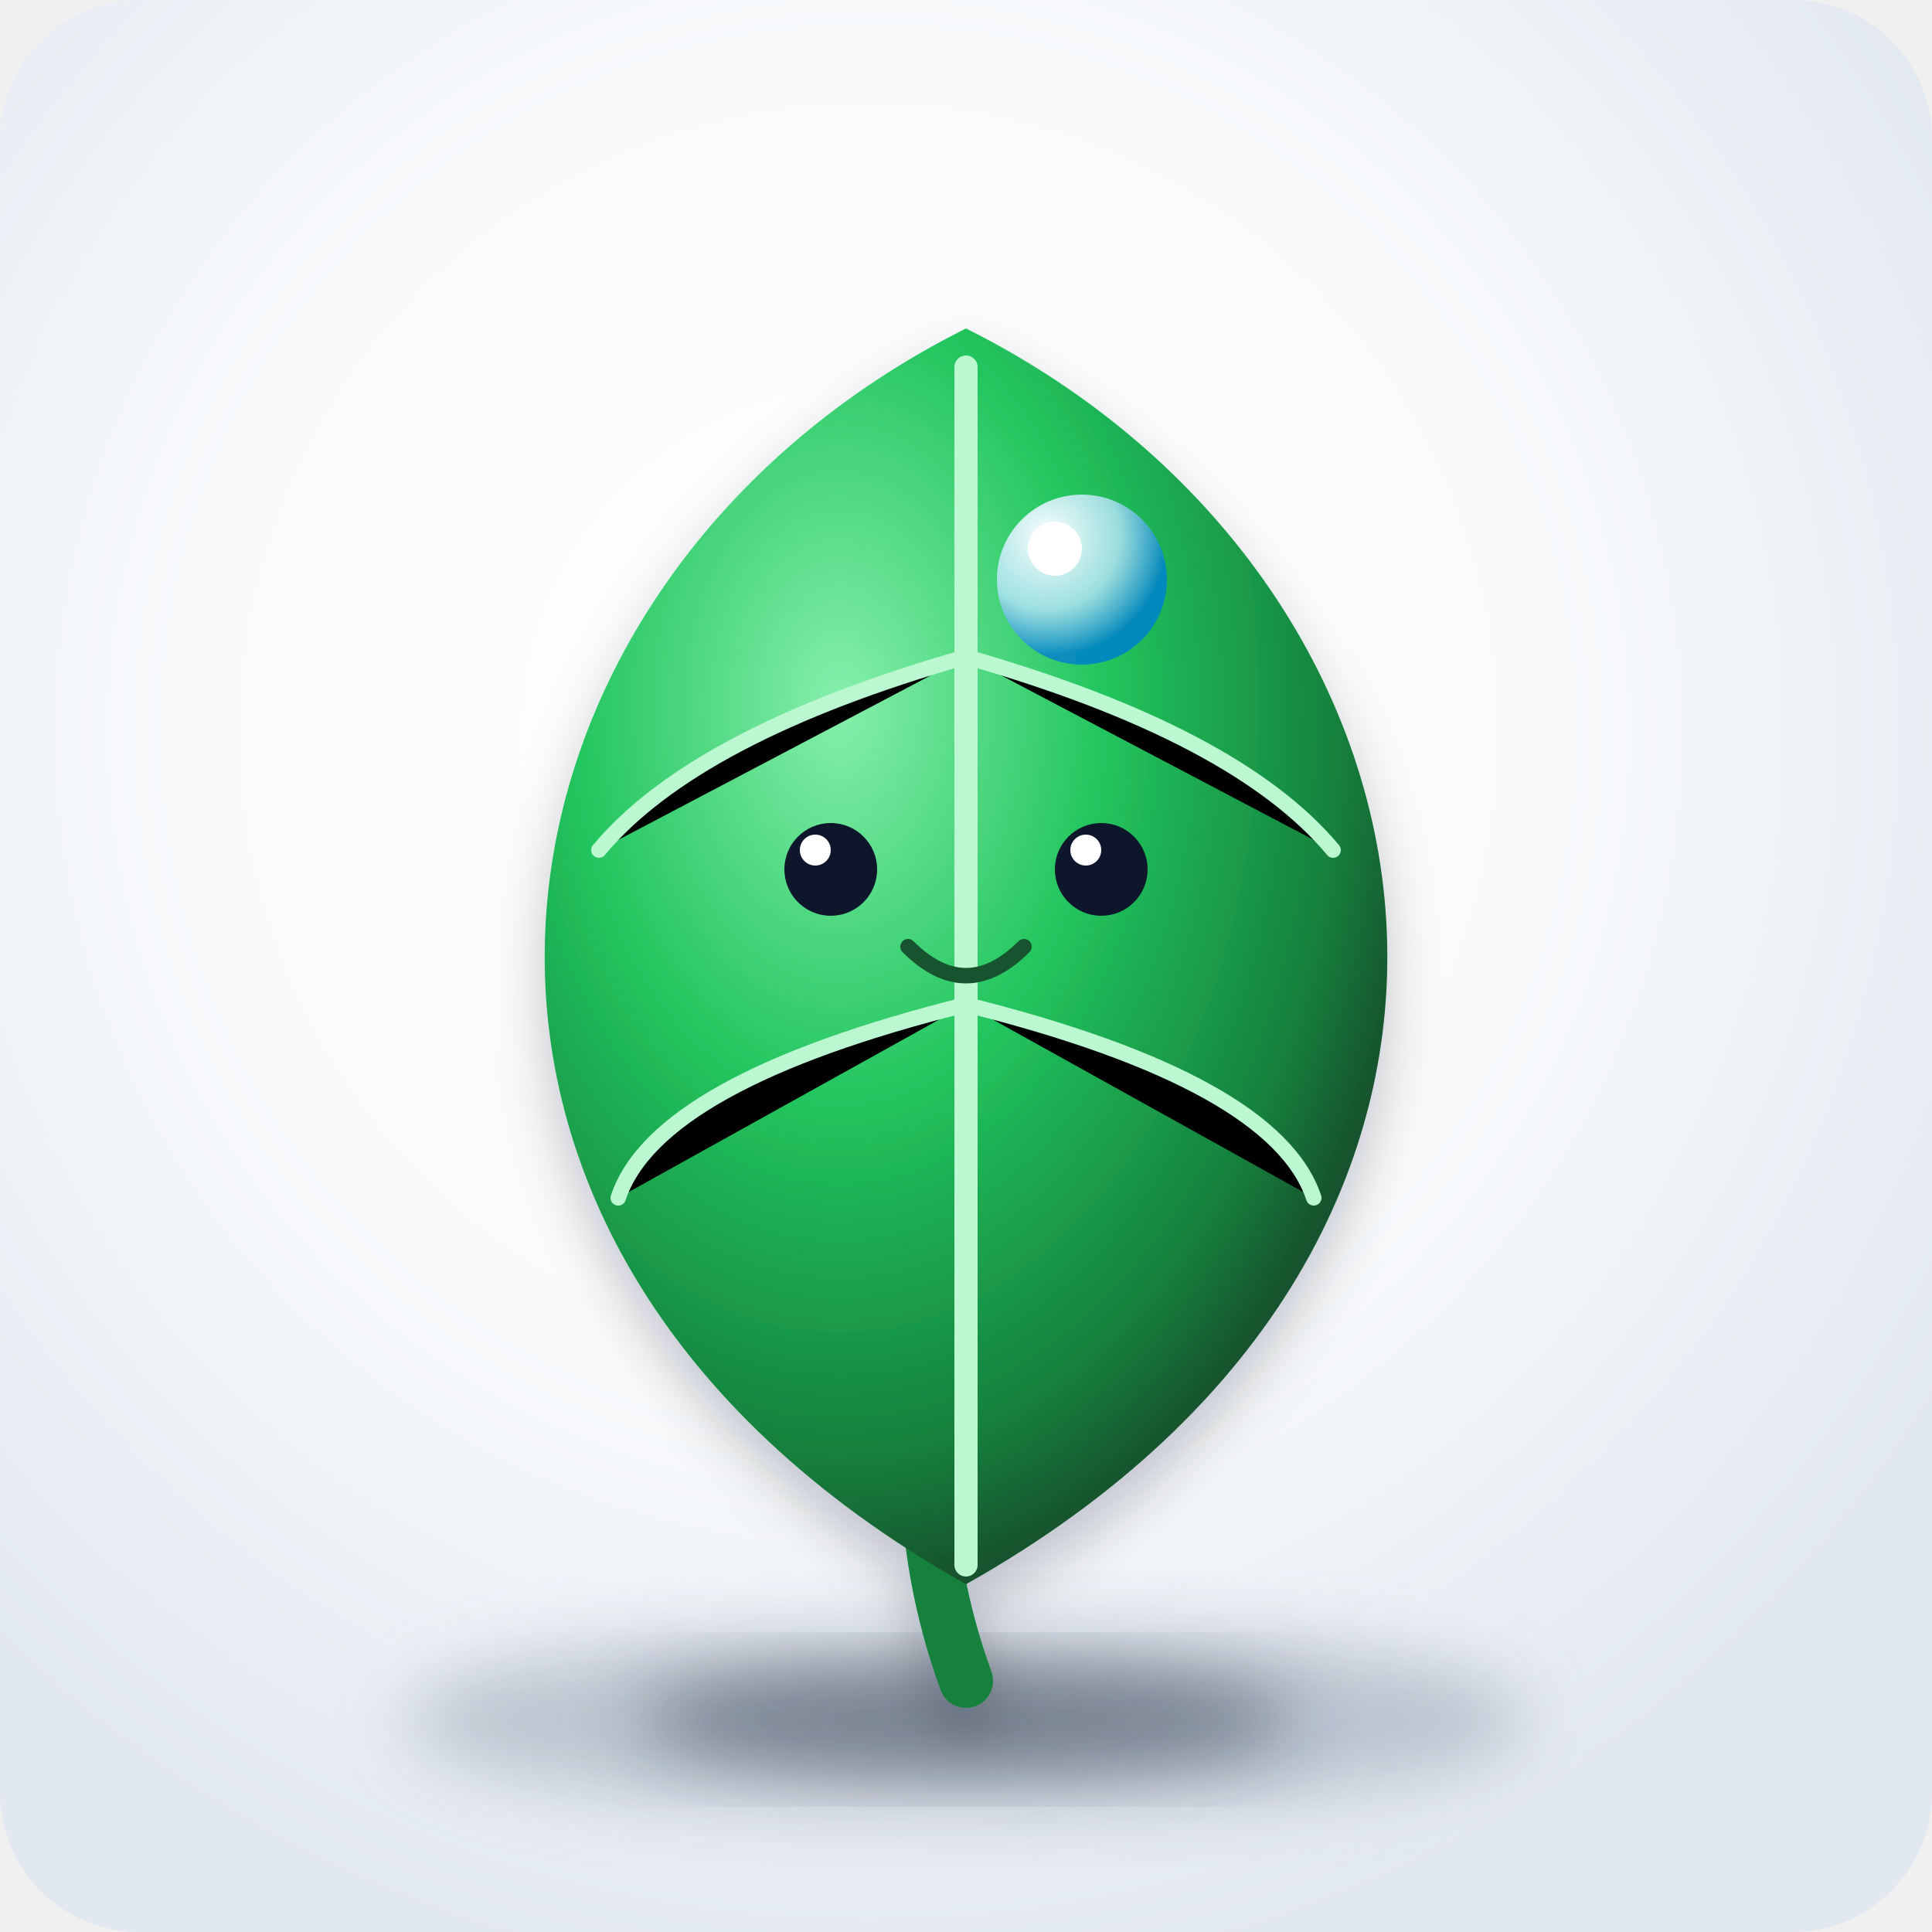
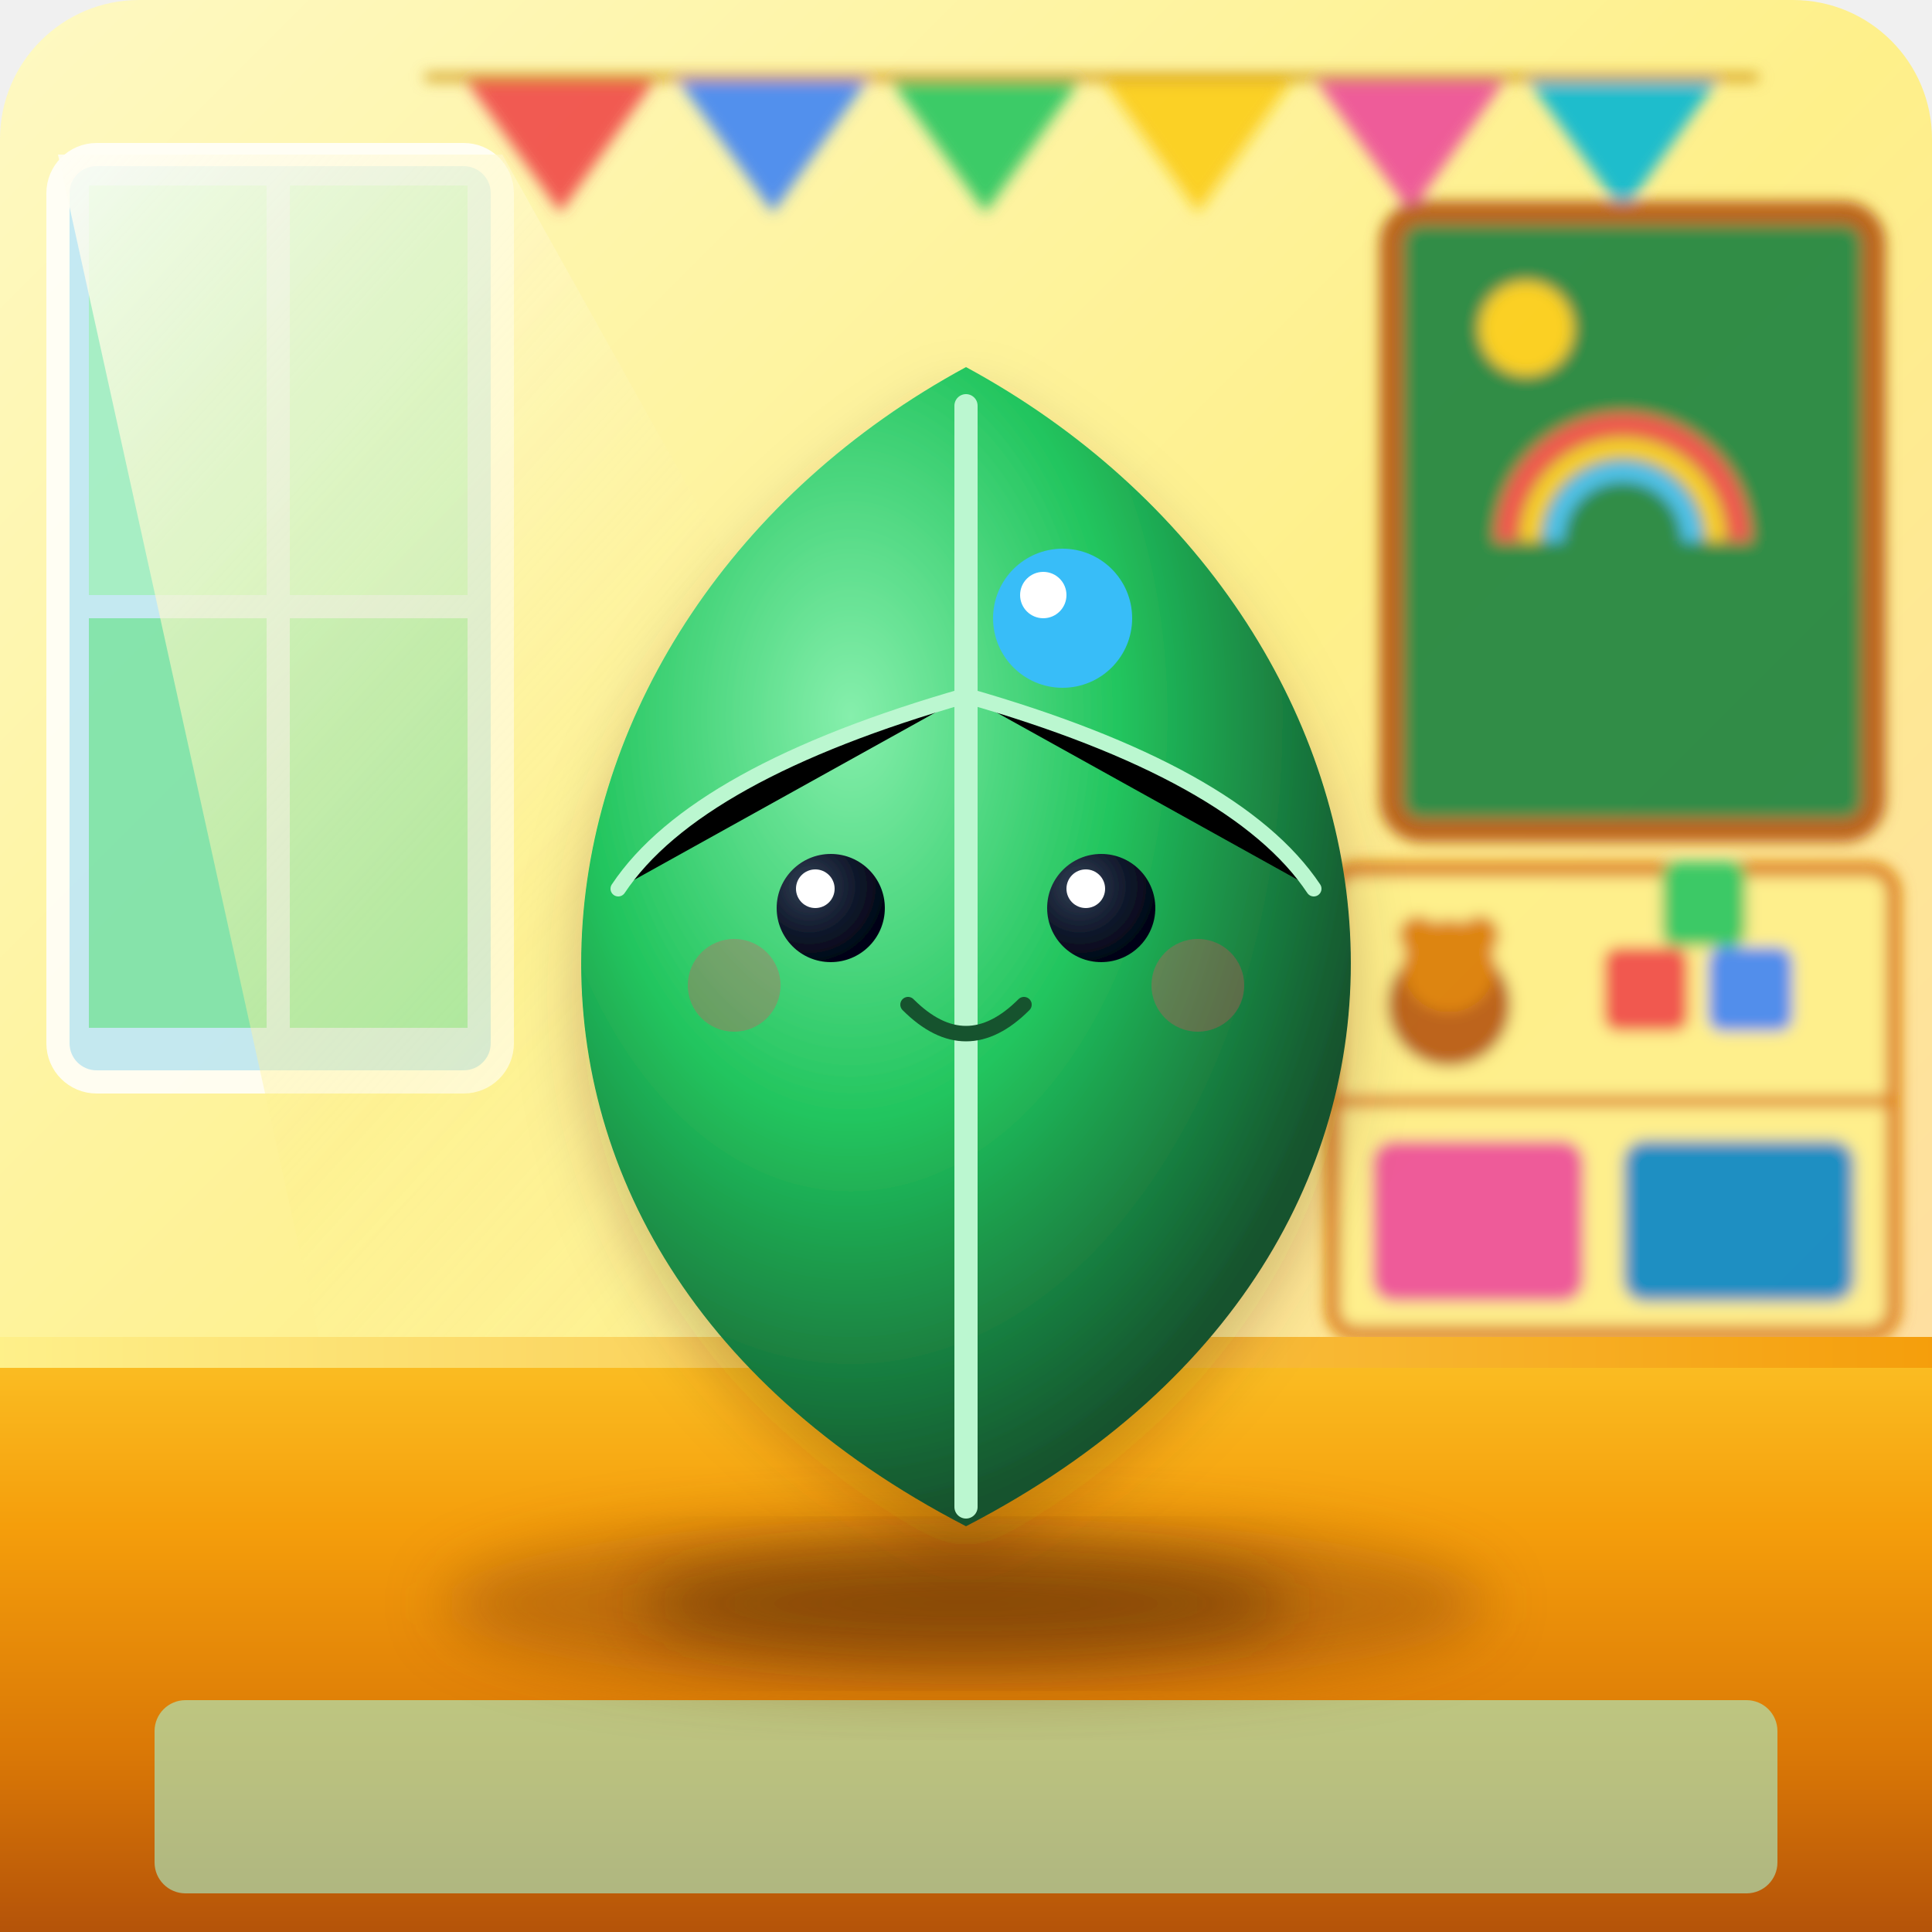
<svg xmlns="http://www.w3.org/2000/svg" viewBox="0 0 500 500" width="100%" height="100%">
  <defs>
-     <radialGradient id="bgGlow" cx="45%" cy="38%" r="65%">
-       <stop offset="0%" stop-color="#ffffff" />
-       <stop offset="55%" stop-color="#f8fafc" />
-       <stop offset="100%" stop-color="#e2e8f0" />
+     <linearGradient id="roomWall" x1="0%" y1="0%" x2="100%" y2="100%">
+       <stop offset="0%" stop-color="#fef9c3" />
+       <stop offset="50%" stop-color="#fef08a" />
+       <stop offset="100%" stop-color="#fed7aa" />
+     </linearGradient>
+     <linearGradient id="sunBeam" x1="0%" y1="0%" x2="100%" y2="100%">
+       <stop offset="0%" stop-color="#ffffff" stop-opacity="0.85" />
+       <stop offset="50%" stop-color="#fef08a" stop-opacity="0.35" />
+       <stop offset="100%" stop-color="#ffffff" stop-opacity="0" />
+     </linearGradient>
+     <linearGradient id="oakTable" x1="0%" y1="0%" x2="0%" y2="100%">
+       <stop offset="0%" stop-color="#fbbf24" />
+       <stop offset="30%" stop-color="#f59e0b" />
+       <stop offset="70%" stop-color="#d97706" />
+       <stop offset="100%" stop-color="#b45309" />
+     </linearGradient>
+     <linearGradient id="tableBevel" x1="0%" y1="0%" x2="100%" y2="0%">
+       <stop offset="0%" stop-color="#fef08a" />
+       <stop offset="100%" stop-color="#f59e0b" />
+     </linearGradient>
+     <filter id="bgBlur" x="-10%" y="-10%" width="120%" height="120%">
+       <feGaussianBlur stdDeviation="1.8" />
+     </filter>
+     <filter id="tableShadow" x="-30%" y="-30%" width="160%" height="160%">
+       <feGaussianBlur stdDeviation="8" />
+     </filter>
+     <filter id="charDepth" x="-20%" y="-20%" width="140%" height="140%">
+       <feDropShadow dx="0" dy="8" stdDeviation="8" flood-color="#451a03" flood-opacity="0.25" />
+     </filter>
+     <radialGradient id="pixarEye" cx="30%" cy="30%" r="70%">
+       <stop offset="0%" stop-color="#334155" />
+       <stop offset="65%" stop-color="#0f172a" />
+       <stop offset="100%" stop-color="#020617" />
    </radialGradient>
-     <filter id="groundShadow" x="-30%" y="-30%" width="160%" height="160%">
-       <feGaussianBlur stdDeviation="9" />
-     </filter>
-     <filter id="clayShadow" x="-25%" y="-25%" width="150%" height="150%">
-       <feDropShadow dx="0" dy="7" stdDeviation="7" flood-color="#0f172a" flood-opacity="0.22" />
-     </filter>
-     <filter id="softGlow" x="-20%" y="-20%" width="140%" height="140%">
-       <feGaussianBlur stdDeviation="3" result="blur" />
-       <feComposite in="SourceGraphic" in2="blur" operator="over" />
-     </filter>
-     <radialGradient id="leaf3d" cx="35%" cy="30%" r="70%">
+     <radialGradient id="leafGreen" cx="35%" cy="30%" r="70%">
      <stop offset="0%" stop-color="#86efac" />
-       <stop offset="45%" stop-color="#22c55e" />
-       <stop offset="85%" stop-color="#15803d" />
+       <stop offset="50%" stop-color="#22c55e" />
      <stop offset="100%" stop-color="#14532d" />
    </radialGradient>
-     <radialGradient id="dewDrop" cx="30%" cy="25%" r="70%">
-       <stop offset="0%" stop-color="#ffffff" />
-       <stop offset="60%" stop-color="#bae6fd" stop-opacity="0.8" />
-       <stop offset="100%" stop-color="#0284c7" stop-opacity="0.9" />
-     </radialGradient>
  </defs>
-   <rect width="500" height="500" rx="36" fill="url(#bgGlow)" />
-   <ellipse cx="250" cy="445" rx="145" ry="24" fill="#64748b" opacity="0.35" filter="url(#groundShadow)" />
-   <ellipse cx="250" cy="445" rx="85" ry="14" fill="#1e293b" opacity="0.45" filter="url(#groundShadow)" />
-   <g filter="url(#clayShadow)">
-     <path d="M 250 435 Q 230 380 250 320" fill="none" stroke="#15803d" stroke-width="14" stroke-linecap="round" />
-     <path d="M 250 85 C 380 150 410 320 250 410 C 90 320 120 150 250 85 Z" fill="url(#leaf3d)" />
-     <path d="M 250 95 L 250 405" stroke="#bbf7d0" stroke-width="6" stroke-linecap="round" />
-     <path d="M 250 170 Q 320 190 345 220" stroke="#bbf7d0" stroke-width="4" stroke-linecap="round" />
-     <path d="M 250 170 Q 180 190 155 220" stroke="#bbf7d0" stroke-width="4" stroke-linecap="round" />
-     <path d="M 250 260 Q 330 280 340 310" stroke="#bbf7d0" stroke-width="4" stroke-linecap="round" />
-     <path d="M 250 260 Q 170 280 160 310" stroke="#bbf7d0" stroke-width="4" stroke-linecap="round" />
-     <circle cx="215" cy="225" r="12" fill="#0f172a" />
-     <circle cx="285" cy="225" r="12" fill="#0f172a" />
-     <circle cx="211" cy="220" r="4" fill="#ffffff" />
-     <circle cx="281" cy="220" r="4" fill="#ffffff" />
-     <path d="M 235 245 Q 250 260 265 245" fill="none" stroke="#14532d" stroke-width="4" stroke-linecap="round" />
-     <circle cx="280" cy="150" r="22" fill="url(#dewDrop)" />
-     <circle cx="273" cy="142" r="7" fill="#ffffff" />
+   <rect width="500" height="500" rx="36" fill="url(#roomWall)" />
+   <g opacity="0.85">
+     <rect x="15" y="40" width="115" height="240" rx="10" fill="#bae6fd" stroke="#ffffff" stroke-width="6" />
+     <rect x="23" y="48" width="46" height="106" fill="#86efac" opacity="0.65" />
+     <rect x="75" y="48" width="46" height="106" fill="#86efac" opacity="0.65" />
+     <rect x="23" y="160" width="46" height="106" fill="#4ade80" opacity="0.65" />
+     <rect x="75" y="160" width="46" height="106" fill="#4ade80" opacity="0.65" />
+     <polygon points="15,40 130,40 320,380 90,380" fill="url(#sunBeam)" />
+   </g>
+   <g filter="url(#bgBlur)" opacity="0.88">
+     <polygon points="120,20 145,55 170,20" fill="#ef4444" />
+     <polygon points="175,20 200,55 225,20" fill="#3b82f6" />
+     <polygon points="230,20 255,55 280,20" fill="#22c55e" />
+     <polygon points="285,20 310,55 335,20" fill="#facc15" />
+     <polygon points="340,20 365,55 390,20" fill="#ec4899" />
+     <polygon points="395,20 420,55 445,20" fill="#06b6d4" />
+     <line x1="110" y1="20" x2="455" y2="20" stroke="#ca8a04" stroke-width="2" />
+     <rect x="360" y="55" width="125" height="160" rx="8" fill="#15803d" stroke="#b45309" stroke-width="6" />
+     <path d="M 390 140 A 30 30 0 0 1 450 140" fill="none" stroke="#ef4444" stroke-width="6" />
+     <path d="M 396 140 A 24 24 0 0 1 444 140" fill="none" stroke="#facc15" stroke-width="5" />
+     <path d="M 402 140 A 18 18 0 0 1 438 140" fill="none" stroke="#38bdf8" stroke-width="5" />
+     <circle cx="395" cy="85" r="12" fill="#facc15" />
+     <rect x="345" y="225" width="145" height="120" rx="6" fill="#fef08a" stroke="#d97706" stroke-width="4" />
+     <line x1="345" y1="285" x2="490" y2="285" stroke="#d97706" stroke-width="3" />
+     <circle cx="375" cy="260" r="16" fill="#b45309" />
+     <circle cx="375" cy="250" r="12" fill="#d97706" />
+     <circle cx="367" cy="242" r="5" fill="#d97706" />
+     <circle cx="383" cy="242" r="5" fill="#d97706" />
+     <rect x="415" y="245" width="22" height="22" rx="4" fill="#ef4444" />
+     <rect x="442" y="245" width="22" height="22" rx="4" fill="#3b82f6" />
+     <rect x="430" y="223" width="22" height="22" rx="4" fill="#22c55e" />
+     <rect x="355" y="295" width="55" height="42" rx="6" fill="#ec4899" />
+     <rect x="420" y="295" width="60" height="42" rx="6" fill="#0284c7" />
+   </g>
+   <path d="M 0 350 L 500 350 L 500 500 L 0 500 Z" fill="url(#oakTable)" />
+   <rect x="0" y="346" width="500" height="8" fill="url(#tableBevel)" />
+   <rect x="40" y="440" width="420" height="50" rx="8" fill="#a7f3d0" opacity="0.6" />
+   <ellipse cx="250" cy="415" rx="135" ry="22" fill="#78350f" opacity="0.38" filter="url(#tableShadow)" />
+   <ellipse cx="250" cy="415" rx="85" ry="14" fill="#451a03" opacity="0.45" filter="url(#tableShadow)" />
+   <g filter="url(#charDepth)">
+     <path d="M 250 95 C 370 160 395 320 250 395 C 105 320 130 160 250 95 Z" fill="url(#leafGreen)" />
+     <path d="M 250 105 L 250 390" stroke="#bbf7d0" stroke-width="6" stroke-linecap="round" />
+     <path d="M 250 180 Q 320 200 340 230" stroke="#bbf7d0" stroke-width="4" stroke-linecap="round" />
+     <path d="M 250 180 Q 180 200 160 230" stroke="#bbf7d0" stroke-width="4" stroke-linecap="round" />
+     <circle cx="215" cy="235" r="14" fill="url(#pixarEye)" />
+     <circle cx="285" cy="235" r="14" fill="url(#pixarEye)" />
+     <circle cx="211" cy="230" r="5" fill="#ffffff" />
+     <circle cx="281" cy="230" r="5" fill="#ffffff" />
+     <circle cx="190" cy="255" r="12" fill="#f43f5e" opacity="0.3" />
+     <circle cx="310" cy="255" r="12" fill="#f43f5e" opacity="0.3" />
+     <path d="M 235 260 Q 250 275 265 260" fill="none" stroke="#14532d" stroke-width="4" stroke-linecap="round" />
+     <circle cx="275" cy="160" r="18" fill="#38bdf8" />
+     <circle cx="270" cy="154" r="6" fill="#ffffff" />
  </g>
</svg>
